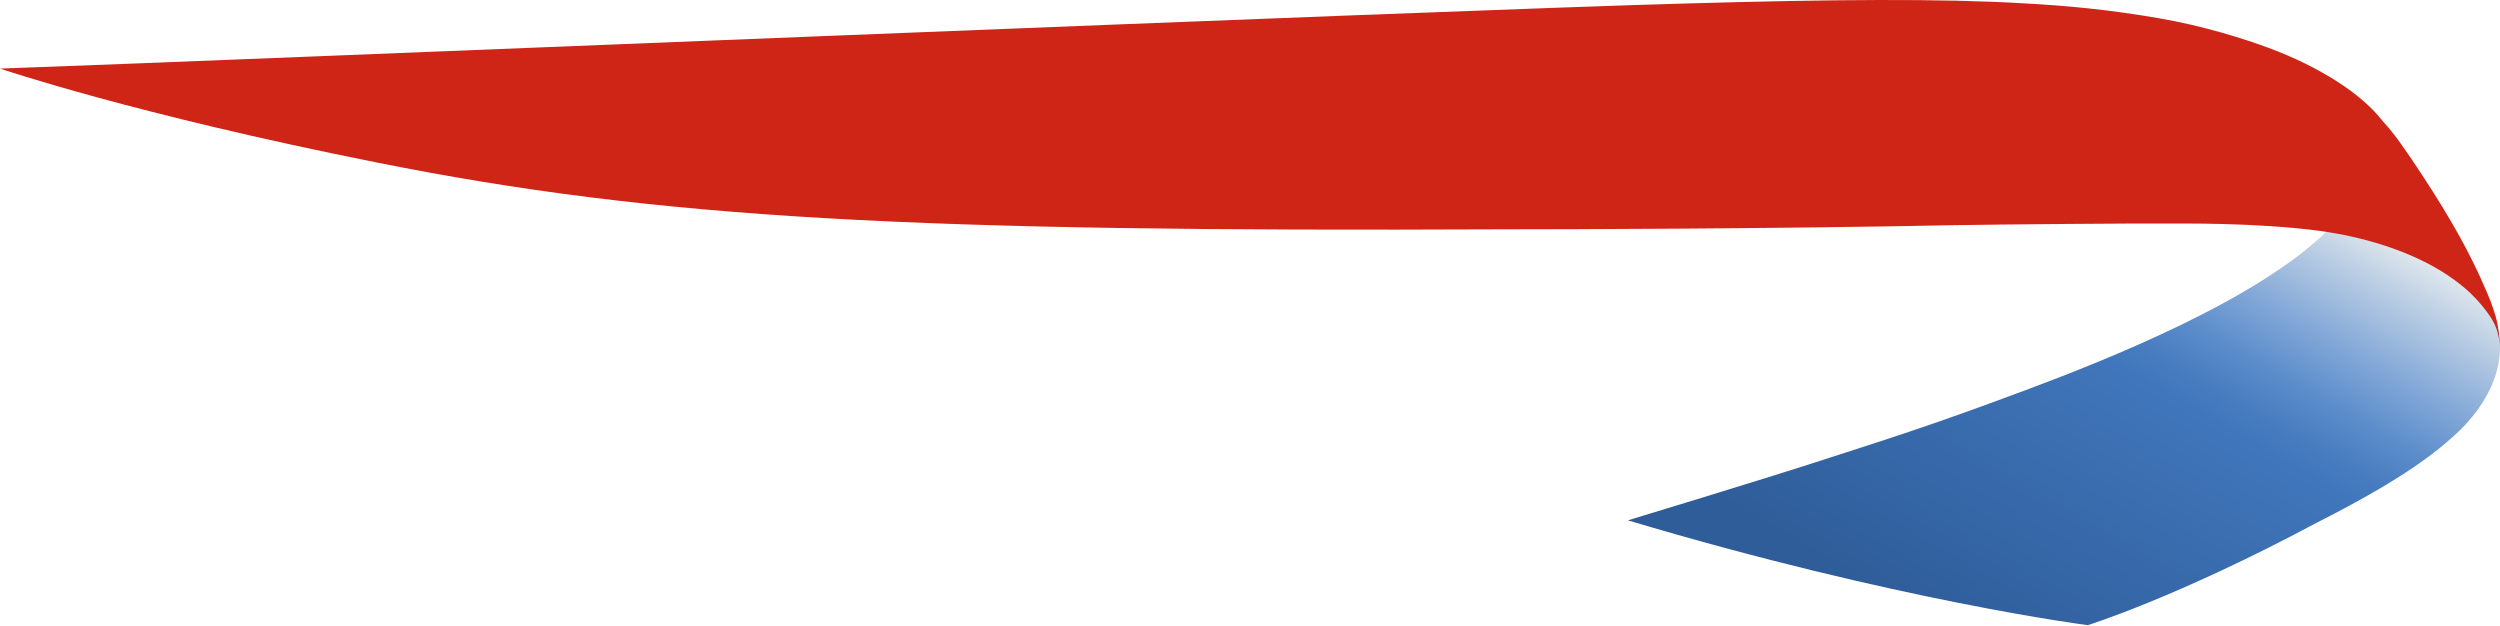
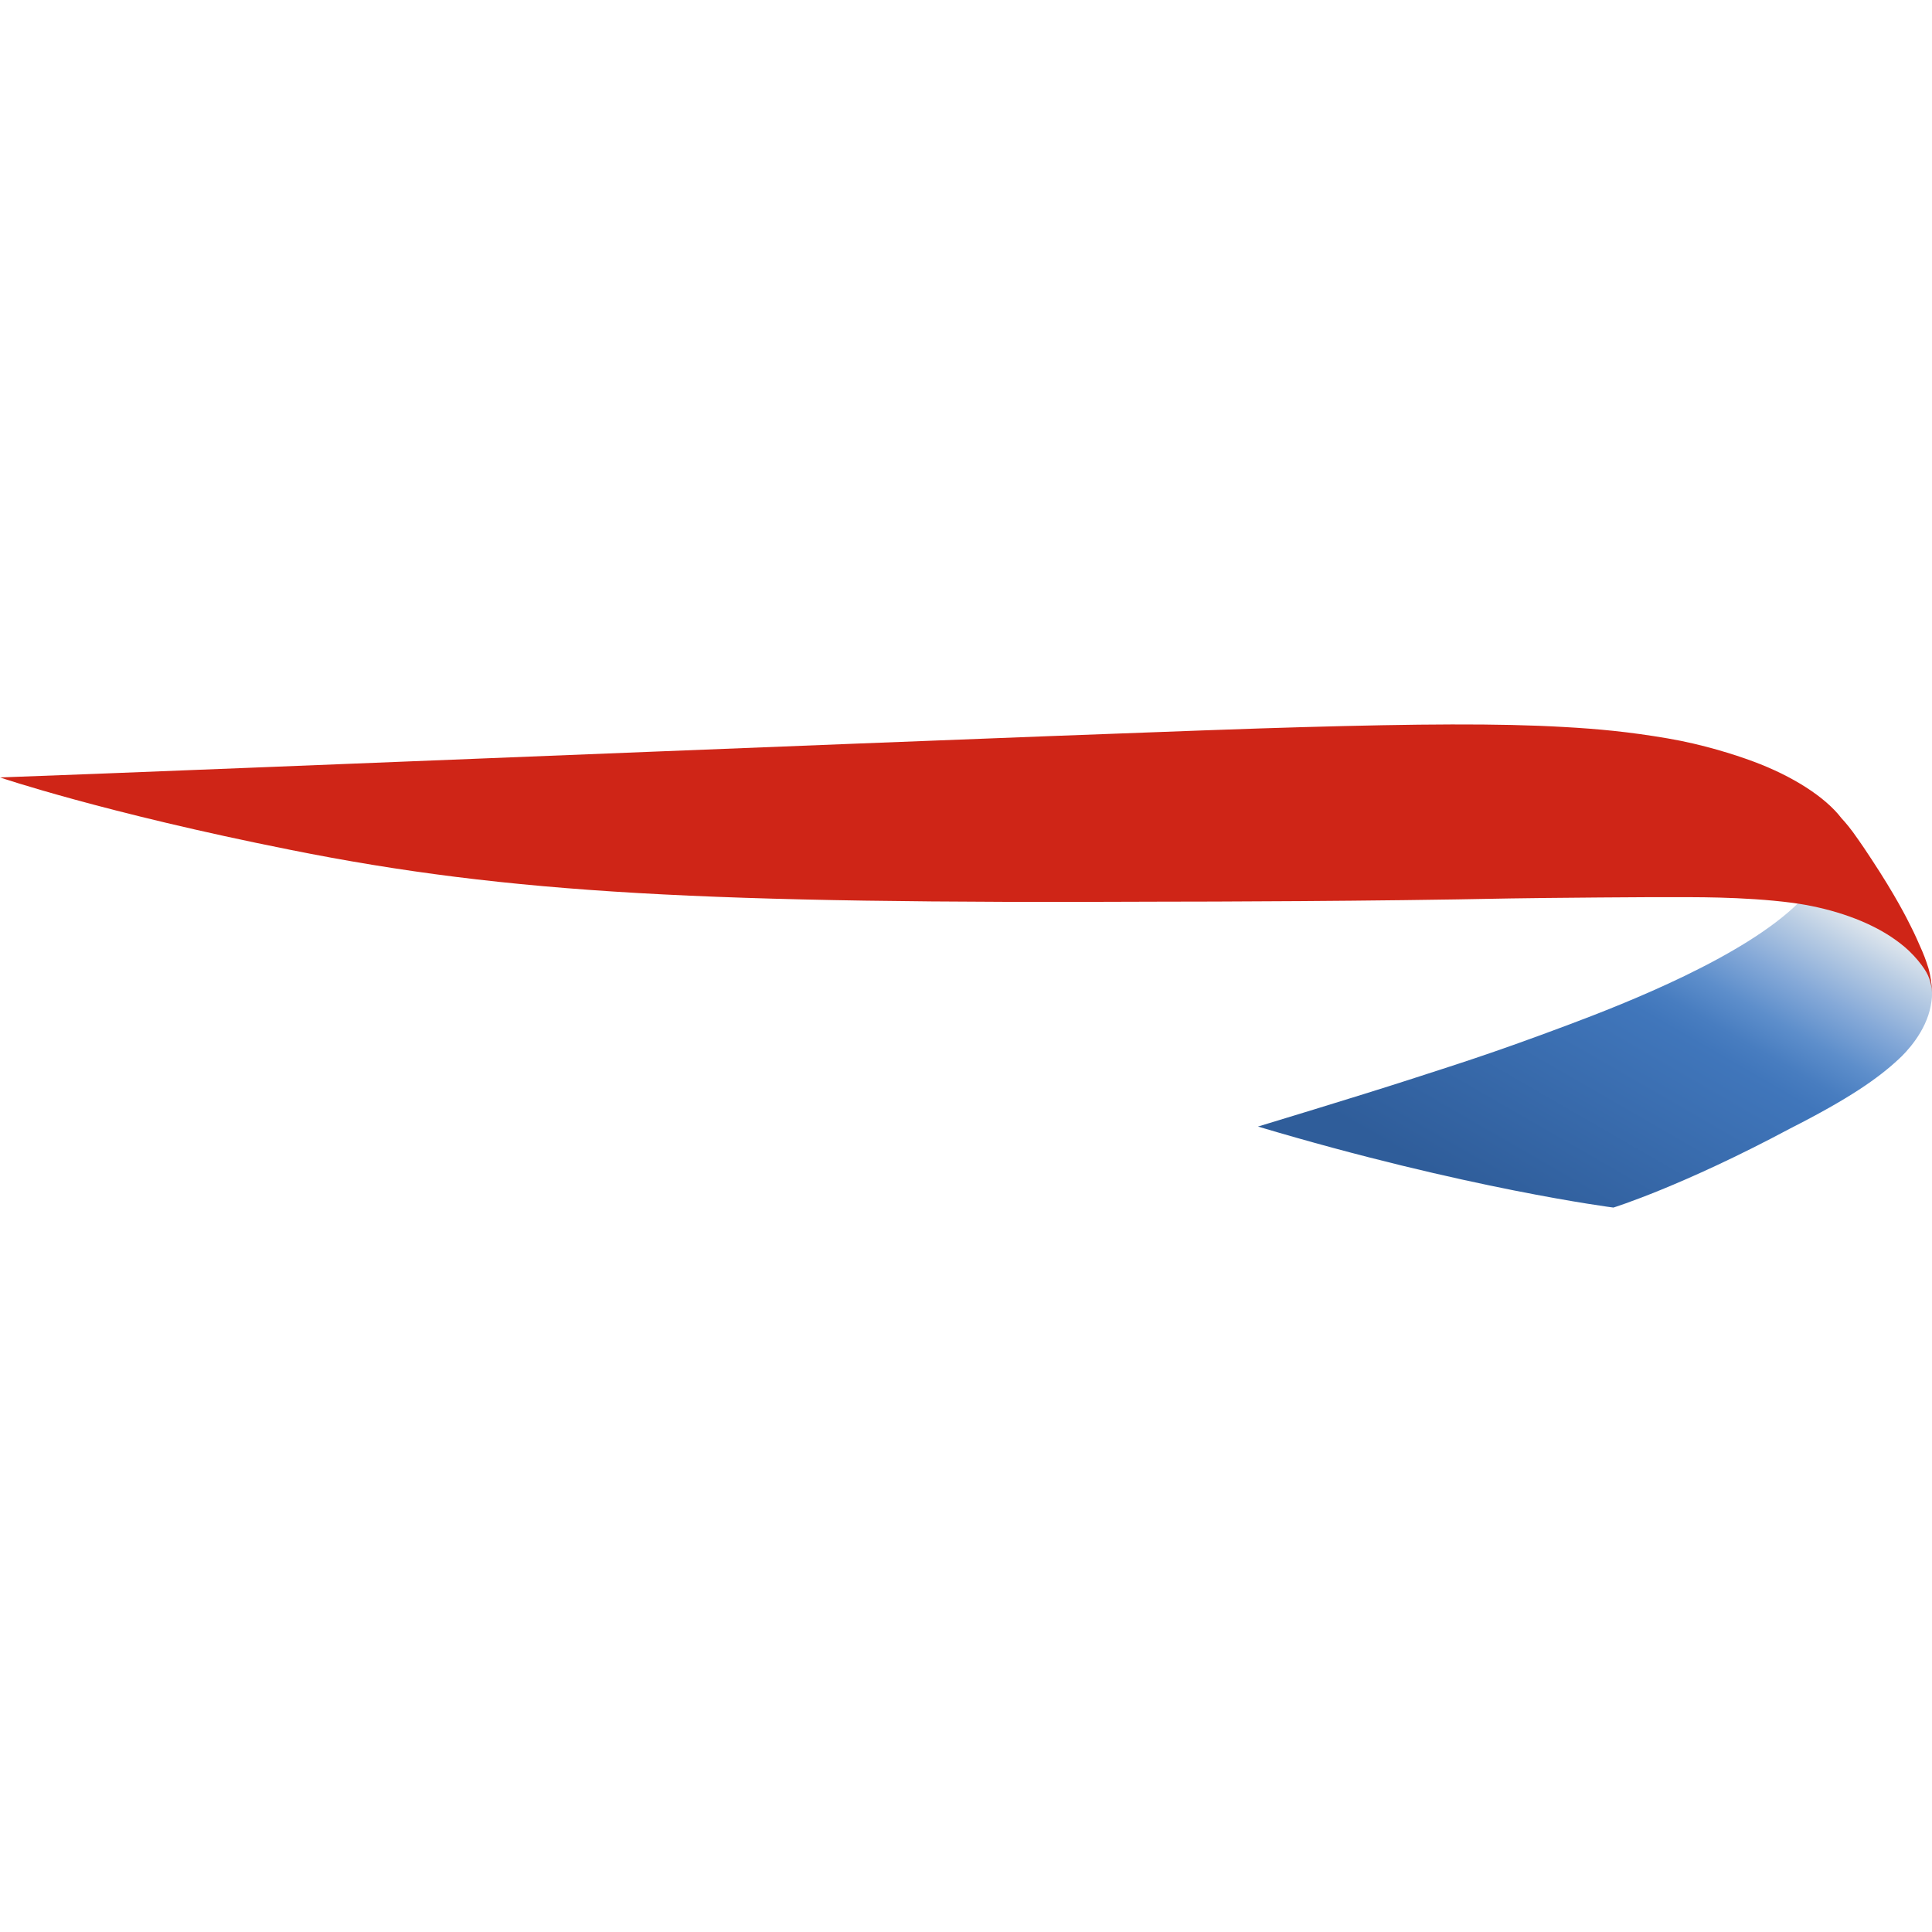
- <svg xmlns="http://www.w3.org/2000/svg" id="Layer_2" viewBox="0 0 300 75.02" width="54">
+ <svg xmlns="http://www.w3.org/2000/svg" id="Layer_2" viewBox="0 0 300 75.02" width="54" height="54">
  <defs>
    <style>.cls-1{fill:url(#linear-gradient);}.cls-2{fill:#cf2517;}</style>
    <linearGradient id="linear-gradient" x1="268.55" y1="57.73" x2="230.74" y2="-7.75" gradientTransform="translate(0 75.13) scale(1 -1)" gradientUnits="userSpaceOnUse">
      <stop offset="0" stop-color="#e6ebef" />
      <stop offset=".08" stop-color="#bbcee4" />
      <stop offset=".19" stop-color="#85a9d8" />
      <stop offset=".28" stop-color="#5d8ecb" />
      <stop offset=".35" stop-color="#487dc0" />
      <stop offset=".4" stop-color="#4076bb" />
      <stop offset=".9" stop-color="#2f5d9a" />
    </linearGradient>
  </defs>
  <g id="Layer_2-2">
    <path class="cls-1" d="M279.34,27.63c-8.47,8.42-26.82,15.65-35.85,19.03-12.34,4.63-17.81,6.27-24.71,8.52-7.81,2.53-23.44,7.26-23.44,7.26,32.37,9.67,55.19,12.58,55.19,12.58,0,0,10.63-3.29,27.47-12.29,9.12-4.63,13.6-7.75,16.81-10.74,1.18-1.07,4.24-4.25,5-8.32,.05-.3,.2-1.08,.2-1.84,0,0,0-.54-.05-1.01-.02-.54-.11-.9-.11-.9,0,0-.18-.97-.42-1.64-.25-.68-1.29-2.77-2.98-4.13-1.13-.92-3.08-3.2-10.14-5.68-2.4-.83-6.29-1.6-6.29-1.6l-.67,.76Z" />
    <path class="cls-2" d="M300,41.62s-.05-.9-.27-1.66c-.17-.68-.48-1.33-.93-2.01-.55-.81-1.3-1.77-2.4-2.82-.83-.78-1.74-1.48-2.84-2.21-4.42-2.89-10.12-4.52-15.16-5.21-7.82-1.04-16.79-.86-17.63-.89-2.88-.04-21.52,.11-26.31,.2-21.27,.44-47.31,.5-54.14,.5-70.43,.32-101.08-1.2-135.2-8.04C16.1,13.7,0,8.23,0,8.23,25.6,7.34,174.97,1.15,202.22,.42c17.84-.5,30.51-.61,40.64-.02,5.2,.29,10.03,.73,16.11,1.77,5.45,.93,10.39,2.51,13.27,3.58,6.07,2.25,11.18,5.5,13.71,8.82,0,0,.75,.77,1.76,2.13,1.14,1.58,2.46,3.53,2.91,4.25,3.69,5.6,5.45,9.11,6.06,10.34,.66,1.29,1.24,2.62,1.81,3.93,.55,1.3,.78,2.09,.96,2.64,.39,1.38,.48,2.63,.5,2.91l.05,.85Z" />
  </g>
</svg>
